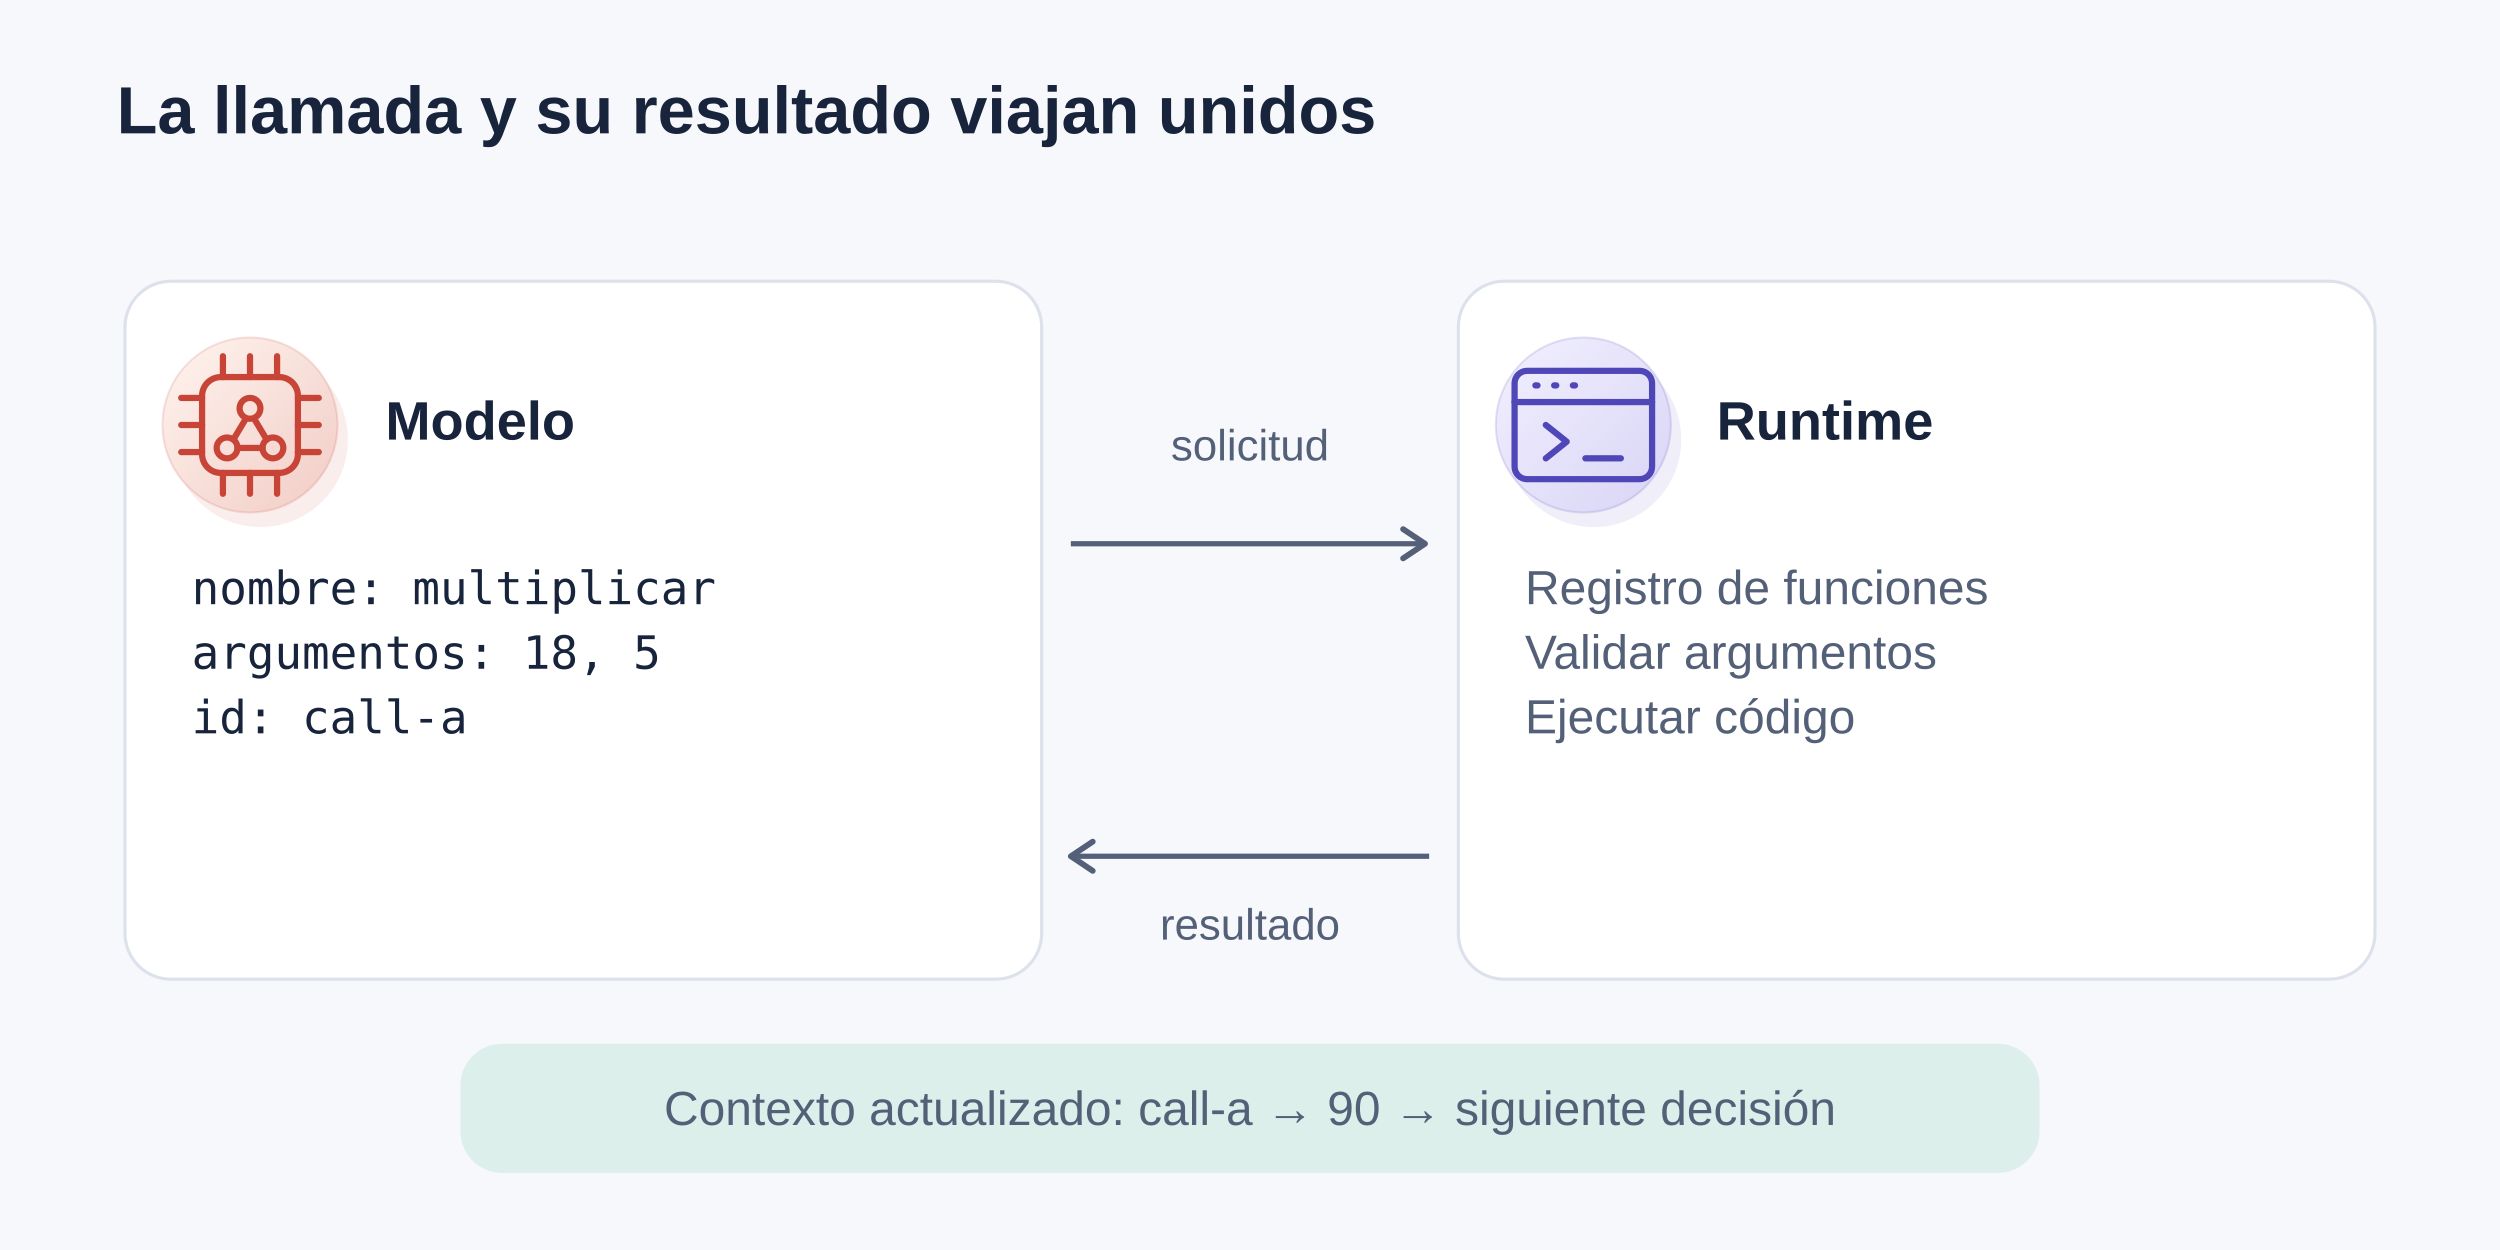
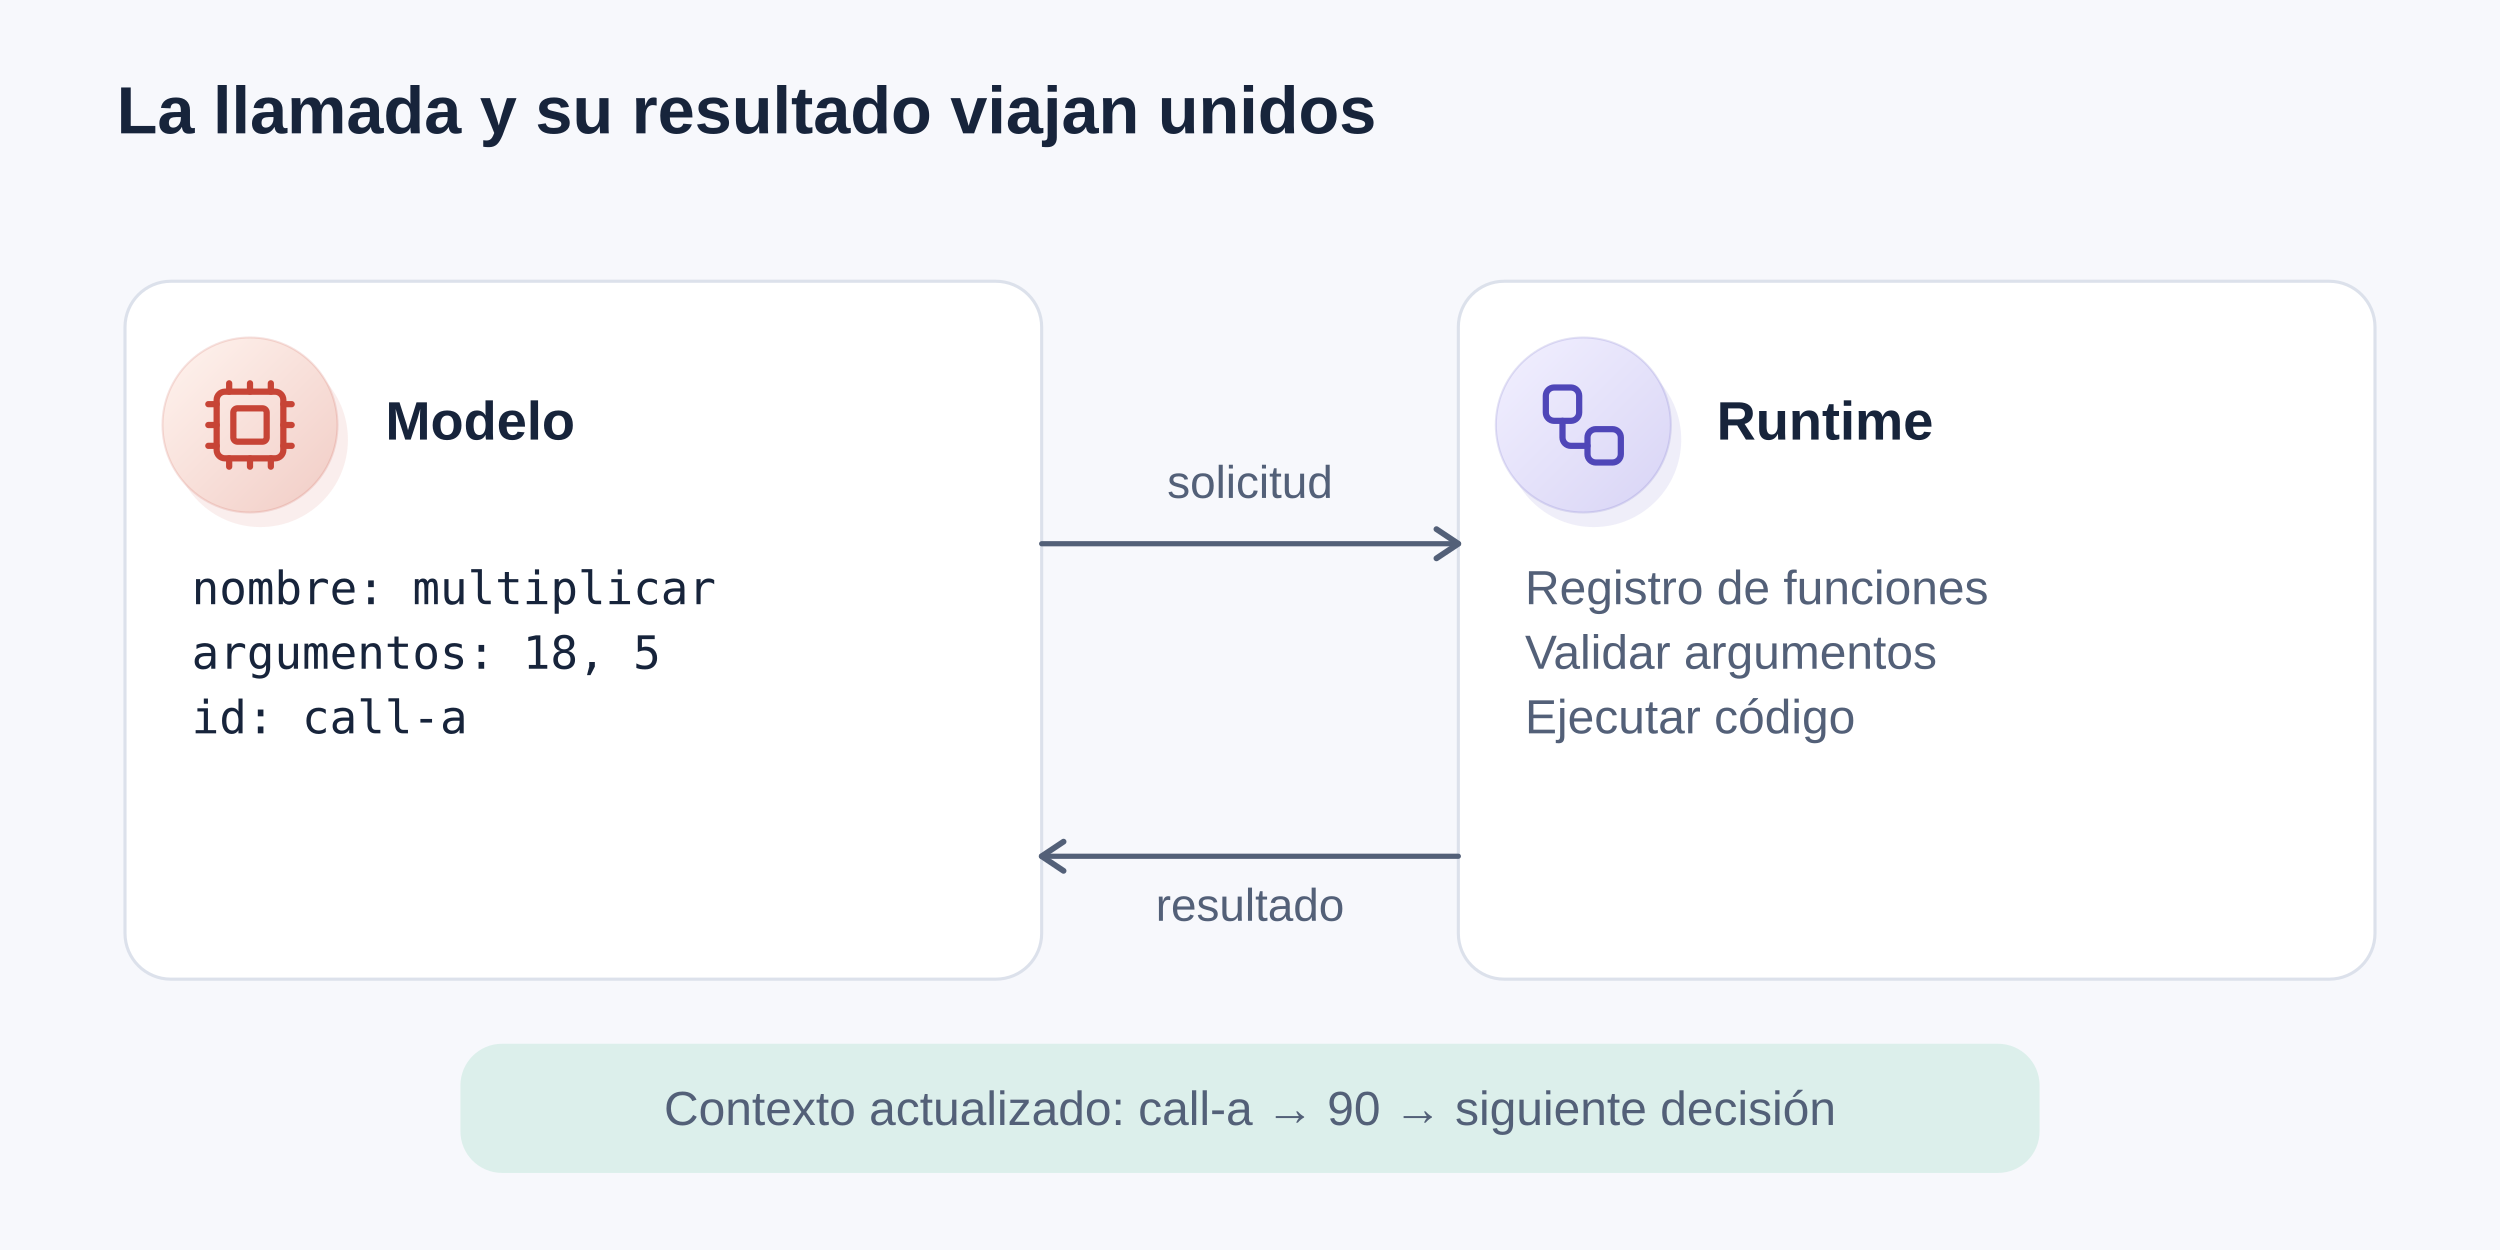
<svg xmlns="http://www.w3.org/2000/svg" viewBox="0 0 1200 600" role="img" aria-labelledby="title description">
  <defs>
    <linearGradient id="coral" x2="1" y2="1">
      <stop stop-color="#fff4ef" />
      <stop offset="1" stop-color="#f1ccc5" />
    </linearGradient>
    <linearGradient id="indigo" x2="1" y2="1">
      <stop stop-color="#f2f0ff" />
      <stop offset="1" stop-color="#d8d4f5" />
    </linearGradient>
    <linearGradient id="teal" x2="1" y2="1">
      <stop stop-color="#effaf7" />
      <stop offset="1" stop-color="#c9e9e3" />
    </linearGradient>
    <marker id="arrow" viewBox="0 0 10 10" refX="8" refY="5" markerWidth="7" markerHeight="7" orient="auto">
      <path d="m2 1 6 4-6 4" fill="none" stroke="#536078" stroke-width="1.6" stroke-linecap="round" stroke-linejoin="round" />
    </marker>
-     <style>text{font-family:'Segoe UI',Arial,sans-serif;fill:#17243b}.title{font-size:32px;font-weight:700}.label{font-size:26px;font-weight:700}.body{font-size:23px;fill:#536078}.small{font-size:21px;fill:#536078}.mono{font-family:Consolas,monospace;font-size:22px}.line{fill:none;stroke:#536078;stroke-width:2.5;marker-end:url(#arrow)}.icon{fill:none;stroke-width:3;stroke-linecap:round;stroke-linejoin:round}.card{fill:#fff;stroke:#dce1eb;stroke-width:1.5}</style>
+     <style>text{font-family:'Segoe UI',Arial,sans-serif;fill:#17243b}.title{font-size:32px;font-weight:700}.label{font-size:26px;font-weight:700}.body{font-size:23px;fill:#536078}.small{font-size:22px;fill:#536078}.mono{font-family:Consolas,monospace;font-size:22px}.line{fill:none;stroke:#536078;stroke-width:2.5;stroke-linecap:round;stroke-linejoin:round;marker-end:url(#arrow)}.icon{fill:none;stroke-width:3;stroke-linecap:round;stroke-linejoin:round}.card{fill:#fff;stroke:#dce1eb;stroke-width:1.5}</style>
  </defs>
  <rect width="1200" height="600" fill="#f7f8fc" />
  <text x="56" y="64" class="title">La llamada y su resultado viajan unidos</text>
  <rect x="60" y="135" width="440" height="335" rx="22" class="card" />
  <rect x="700" y="135" width="440" height="335" rx="22" class="card" />
  <circle cx="125" cy="211" r="42" fill="#c74436" opacity=".09" />
  <circle cx="120" cy="204" r="42" fill="url(#coral)" stroke="#c74436" stroke-opacity=".15" />
  <g transform="translate(120 204)" class="icon" stroke="#c74436">
-     <rect x="-23" y="-23" width="46" height="46" rx="9" />
-     <path d="M-13-23v-10M0-23v-10M13-23v-10M-13 23v10M0 23v10M13 23v10M-23-13h-10M-23 0h-10M-23 13h-10M23-13h10M23 0h10M23 13h10" />
-     <circle cx="0" cy="-8" r="5" />
-     <circle cx="-11" cy="11" r="5" />
-     <circle cx="11" cy="11" r="5" />
-     <path d="m-2-3-6 10M2-3l6 10M-6 11H6" />
+     <g transform="translate(-24 -24) scale(2)" fill="none" stroke-width="1.5" stroke-linecap="round" stroke-linejoin="round">
+       <path d="M12 20v2M12 2v2M17 20v2M17 2v2M2 12h2M2 17h2M2 7h2M20 12h2M20 17h2M20 7h2M7 20v2M7 2v2" />
+       <rect x="4" y="4" width="16" height="16" rx="2" />
+       <rect x="8" y="8" width="8" height="8" rx="1" />
+     </g>
  </g>
  <circle cx="765" cy="211" r="42" fill="#4f46b8" opacity=".09" />
  <circle cx="760" cy="204" r="42" fill="url(#indigo)" stroke="#4f46b8" stroke-opacity=".15" />
  <g transform="translate(760 204)" class="icon" stroke="#4f46b8">
-     <rect x="-33" y="-26" width="66" height="52" rx="6" />
-     <path d="M-33-11h66M-23-19h1m8 0h1m8 0h1M-18 0l10 8-10 8M1 16h17" />
+     <g transform="translate(-24 -24) scale(2)" fill="none" stroke-width="1.5" stroke-linecap="round" stroke-linejoin="round">
+       <rect width="8" height="8" x="3" y="3" rx="2" />
+       <path d="M7 11v4a2 2 0 0 0 2 2h4" />
+       <rect width="8" height="8" x="13" y="13" rx="2" />
+     </g>
  </g>
  <text x="185" y="211" class="label" text-anchor="start">Modelo</text>
  <text x="824" y="211" class="label" text-anchor="start">Runtime</text>
  <text x="92" y="290" class="mono" text-anchor="start">nombre: multiplicar</text>
  <text x="92" y="321" class="mono" text-anchor="start">argumentos: 18, 5</text>
  <text x="92" y="352" class="mono" text-anchor="start">id: call-a</text>
  <text x="732" y="290" class="body" text-anchor="start">Registro de funciones</text>
  <text x="732" y="321" class="body" text-anchor="start">Validar argumentos</text>
  <text x="732" y="352" class="body" text-anchor="start">Ejecutar código</text>
-   <path d="M514 261H684" class="line" />
-   <text x="600" y="221" class="small" text-anchor="middle">solicitud</text>
-   <path d="M686 411H514" class="line" />
-   <text x="600" y="451" class="small" text-anchor="middle">resultado</text>
+   <path d="M500 261H700" class="line" />
+   <text x="600" y="239" class="small" text-anchor="middle">solicitud</text>
+   <path d="M700 411H500" class="line" />
+   <text x="600" y="442" class="small" text-anchor="middle">resultado</text>
  <rect x="221" y="501" width="758" height="62" rx="20" fill="#dcefeb" />
  <text x="600" y="540" class="body" text-anchor="middle">Contexto actualizado: call-a → 90 → siguiente decisión</text>
</svg>
